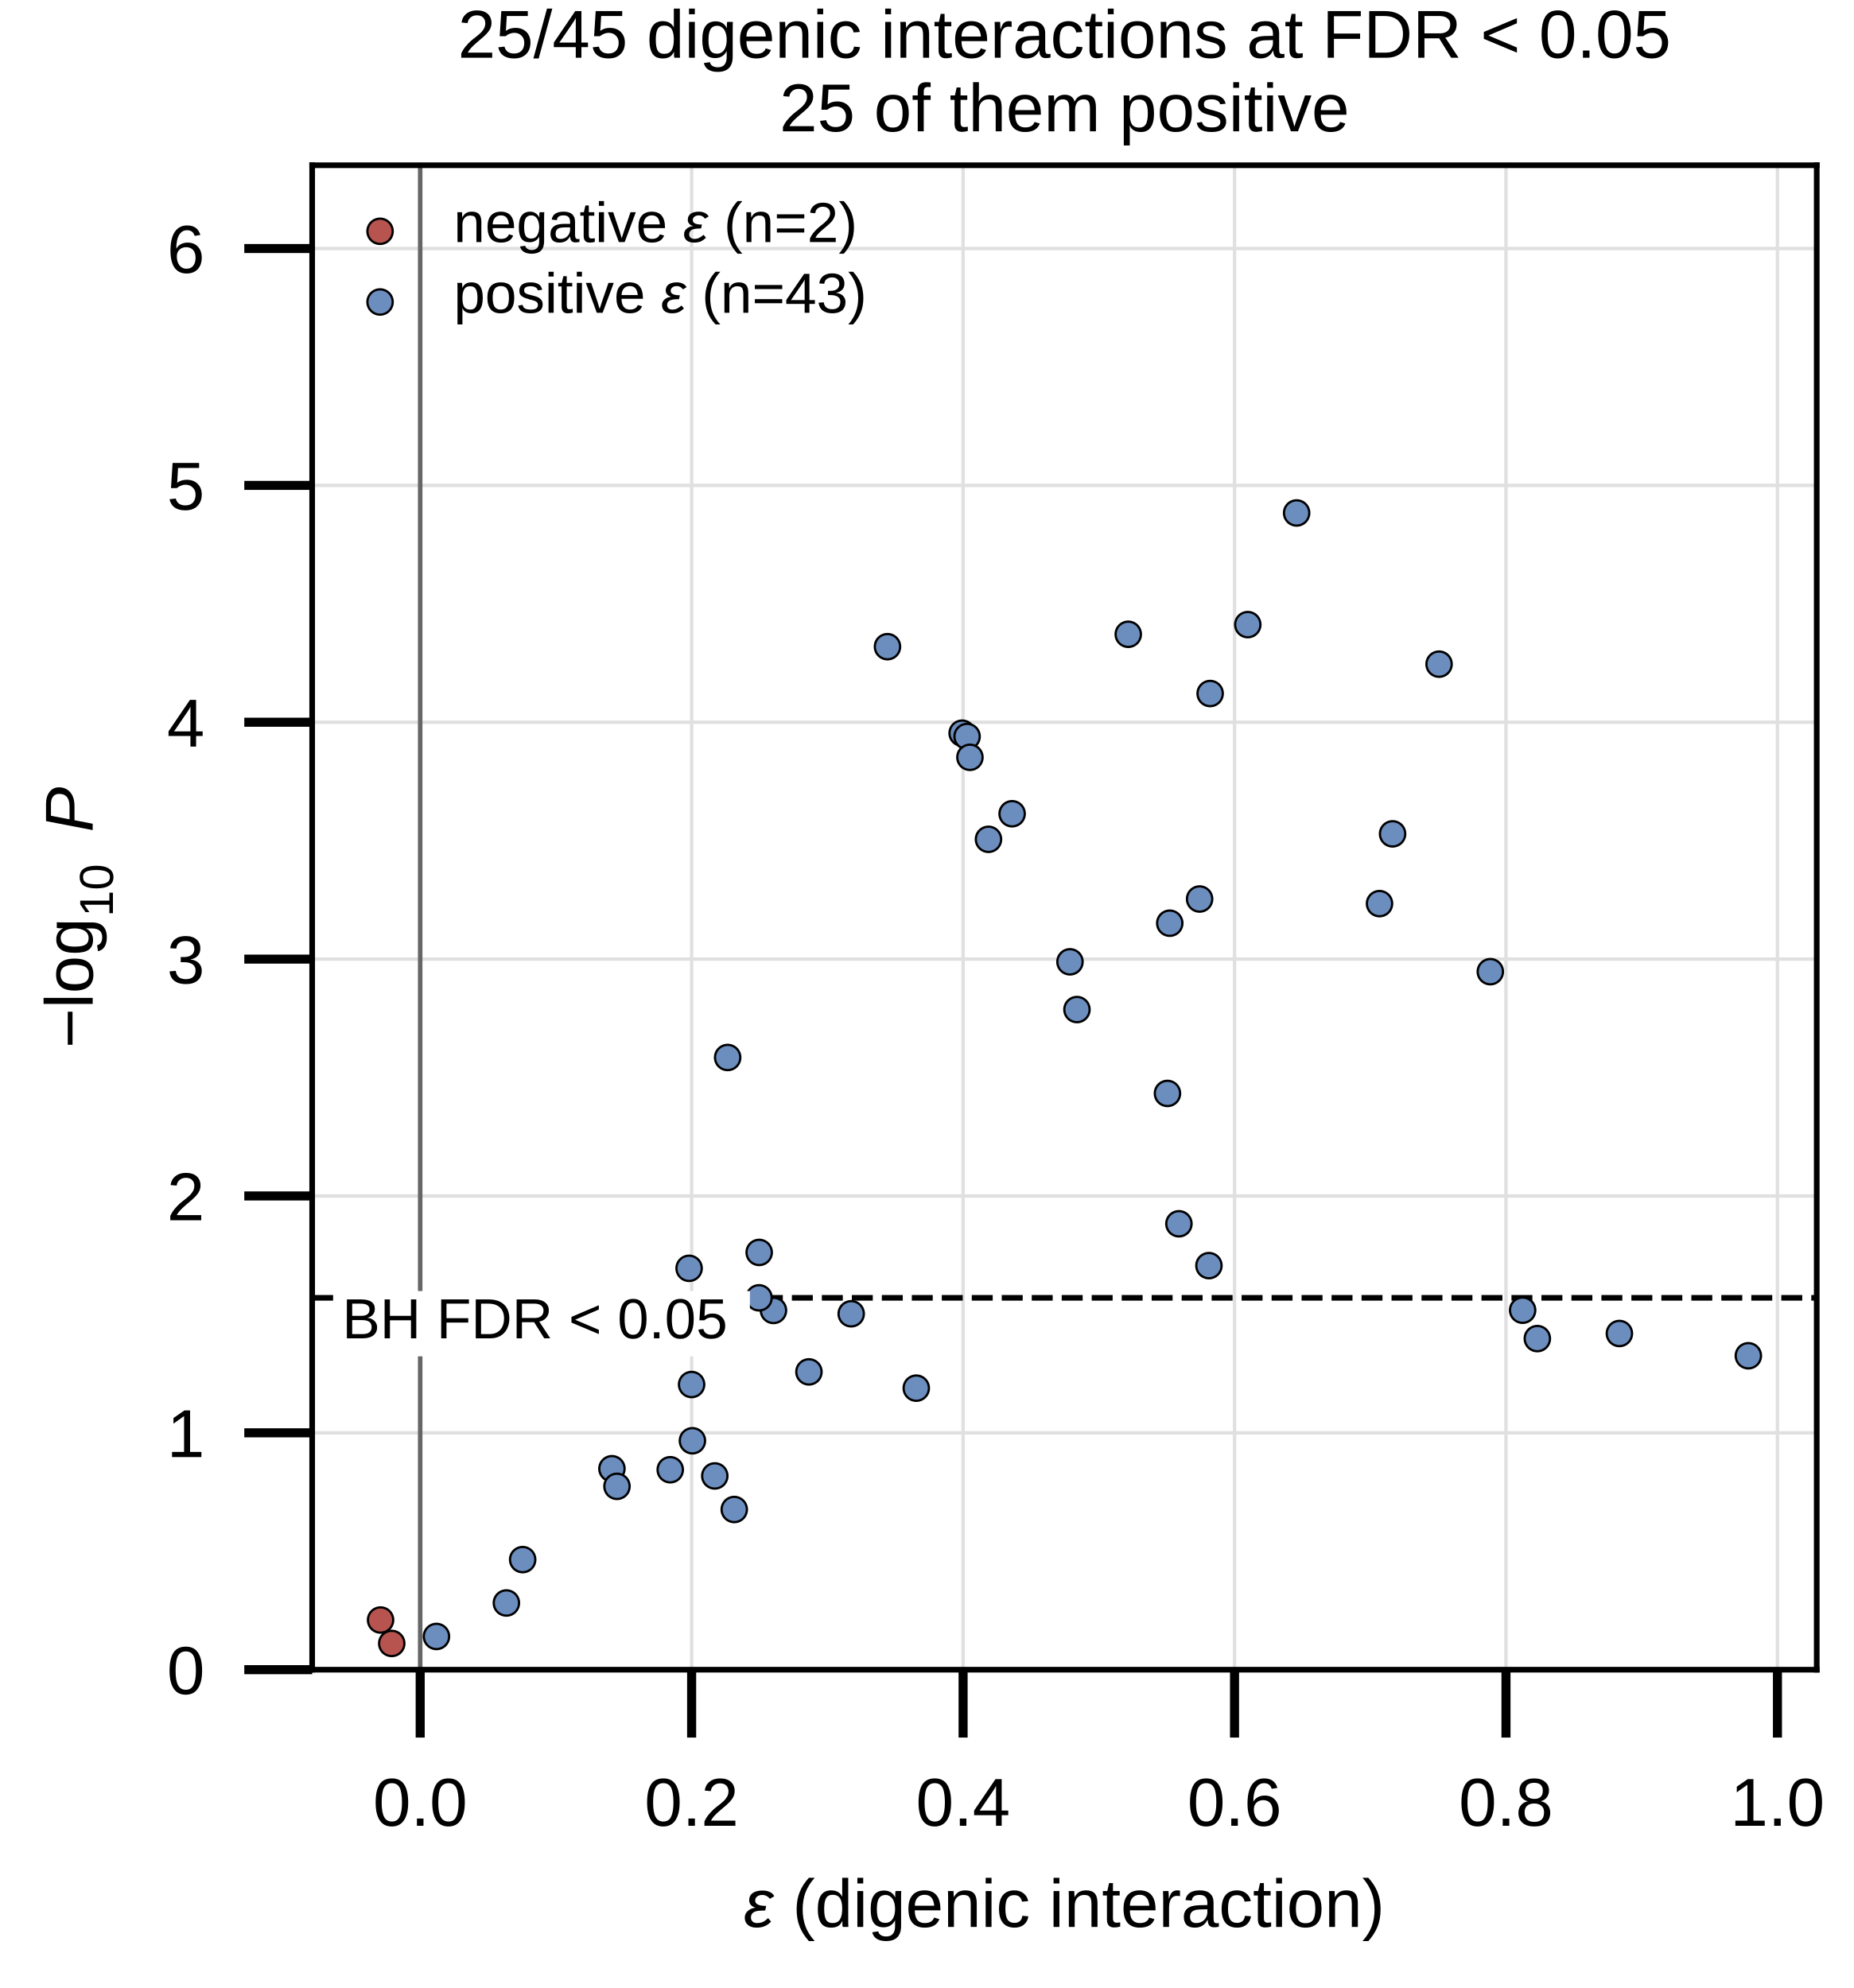
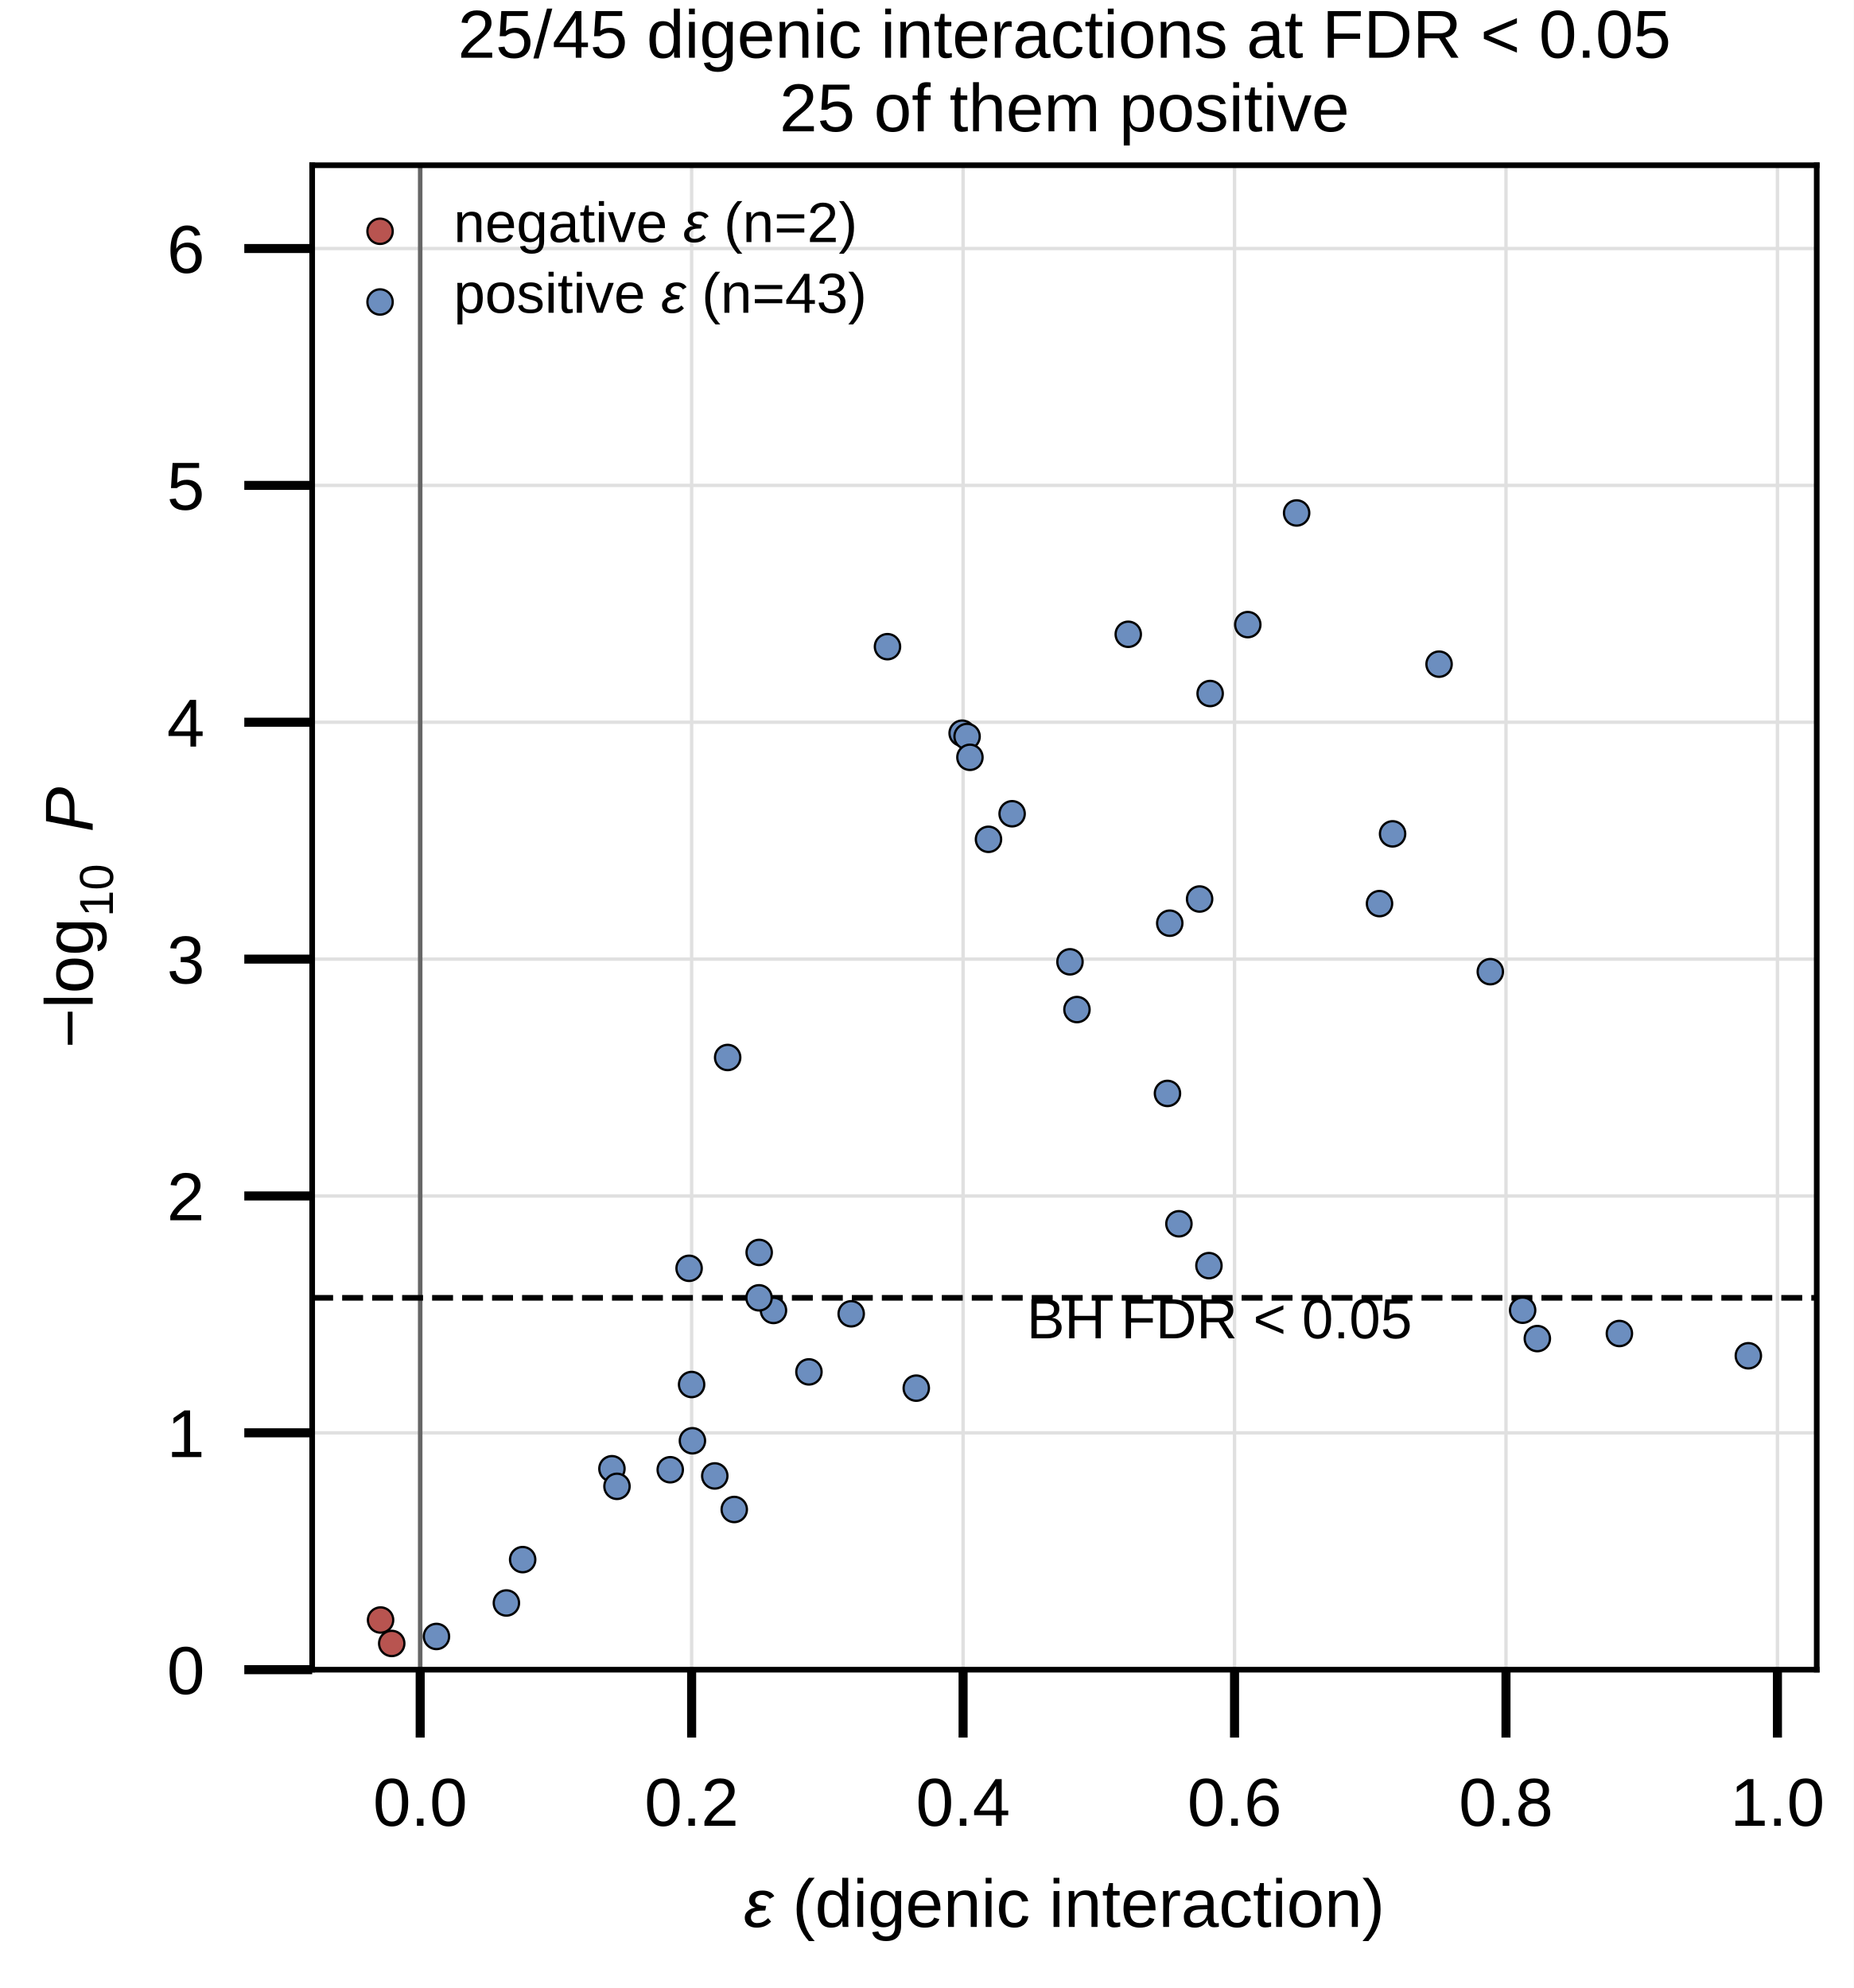
<svg xmlns="http://www.w3.org/2000/svg" xmlns:xlink="http://www.w3.org/1999/xlink" width="227.559" height="244.095" viewBox="0 0 227.559 244.095" version="1.1">
  <g transform="scale(1.388889)">
    <defs>
      <style type="text/css">*{stroke-linejoin: round; stroke-linecap: butt}</style>
    </defs>
    <g id="figure_1">
      <g id="patch_1">
        <path d="M 0 175.748  L 163.843 175.748  L 163.843 0  L 0 0  z " style="fill: #ffffff" />
      </g>
      <g id="axes_1">
        <g id="patch_2">
          <path d="M 27.592 147.608  L 160.574 147.608  L 160.574 14.609  L 27.592 14.609  z " style="fill: #ffffff" />
        </g>
        <g id="matplotlib.axis_1">
          <g id="xtick_1">
            <g id="line2d_1">
              <path d="M 37.139 147.608  L 37.139 14.609  " clip-path="url(#p93d844c62d)" style="fill: none; stroke: #e0e0e0; stroke-width: 0.3; stroke-linecap: square" />
            </g>
            <g id="line2d_2">
              <defs>
                <path id="m6436c53d6d" d="M 0 0  L 0 6  " style="stroke: #000000; stroke-width: 0.8" />
              </defs>
              <g>
                <use xlink:href="#m6436c53d6d" x="37.139" y="147.608" style="stroke: #000000; stroke-width: 0.8" />
              </g>
            </g>
            <g id="text_1">
              <text style="font-size: 6px; font-family: 'Arial', 'Helvetica', 'DejaVu Sans', sans-serif; text-anchor: middle" x="37.139" y="161.403" transform="rotate(-0 37.13871 161.4027)">0.0</text>
            </g>
          </g>
          <g id="xtick_2">
            <g id="line2d_3">
              <path d="M 61.131 147.608  L 61.131 14.609  " clip-path="url(#p93d844c62d)" style="fill: none; stroke: #e0e0e0; stroke-width: 0.3; stroke-linecap: square" />
            </g>
            <g id="line2d_4">
              <g>
                <use xlink:href="#m6436c53d6d" x="61.131" y="147.608" style="stroke: #000000; stroke-width: 0.8" />
              </g>
            </g>
            <g id="text_2">
              <text style="font-size: 6px; font-family: 'Arial', 'Helvetica', 'DejaVu Sans', sans-serif; text-anchor: middle" x="61.131" y="161.403" transform="rotate(-0 61.13111 161.4027)">0.2</text>
            </g>
          </g>
          <g id="xtick_3">
            <g id="line2d_5">
              <path d="M 85.124 147.608  L 85.124 14.609  " clip-path="url(#p93d844c62d)" style="fill: none; stroke: #e0e0e0; stroke-width: 0.3; stroke-linecap: square" />
            </g>
            <g id="line2d_6">
              <g>
                <use xlink:href="#m6436c53d6d" x="85.124" y="147.608" style="stroke: #000000; stroke-width: 0.8" />
              </g>
            </g>
            <g id="text_3">
              <text style="font-size: 6px; font-family: 'Arial', 'Helvetica', 'DejaVu Sans', sans-serif; text-anchor: middle" x="85.124" y="161.403" transform="rotate(-0 85.1235 161.4027)">0.4</text>
            </g>
          </g>
          <g id="xtick_4">
            <g id="line2d_7">
              <path d="M 109.116 147.608  L 109.116 14.609  " clip-path="url(#p93d844c62d)" style="fill: none; stroke: #e0e0e0; stroke-width: 0.3; stroke-linecap: square" />
            </g>
            <g id="line2d_8">
              <g>
                <use xlink:href="#m6436c53d6d" x="109.116" y="147.608" style="stroke: #000000; stroke-width: 0.8" />
              </g>
            </g>
            <g id="text_4">
              <text style="font-size: 6px; font-family: 'Arial', 'Helvetica', 'DejaVu Sans', sans-serif; text-anchor: middle" x="109.116" y="161.403" transform="rotate(-0 109.1159 161.4027)">0.6</text>
            </g>
          </g>
          <g id="xtick_5">
            <g id="line2d_9">
              <path d="M 133.108 147.608  L 133.108 14.609  " clip-path="url(#p93d844c62d)" style="fill: none; stroke: #e0e0e0; stroke-width: 0.3; stroke-linecap: square" />
            </g>
            <g id="line2d_10">
              <g>
                <use xlink:href="#m6436c53d6d" x="133.108" y="147.608" style="stroke: #000000; stroke-width: 0.8" />
              </g>
            </g>
            <g id="text_5">
              <text style="font-size: 6px; font-family: 'Arial', 'Helvetica', 'DejaVu Sans', sans-serif; text-anchor: middle" x="133.108" y="161.403" transform="rotate(-0 133.1083 161.4027)">0.8</text>
            </g>
          </g>
          <g id="xtick_6">
            <g id="line2d_11">
              <path d="M 157.101 147.608  L 157.101 14.609  " clip-path="url(#p93d844c62d)" style="fill: none; stroke: #e0e0e0; stroke-width: 0.3; stroke-linecap: square" />
            </g>
            <g id="line2d_12">
              <g>
                <use xlink:href="#m6436c53d6d" x="157.101" y="147.608" style="stroke: #000000; stroke-width: 0.8" />
              </g>
            </g>
            <g id="text_6">
              <text style="font-size: 6px; font-family: 'Arial', 'Helvetica', 'DejaVu Sans', sans-serif; text-anchor: middle" x="157.101" y="161.403" transform="rotate(-0 157.1007 161.4027)">1.0</text>
            </g>
          </g>
          <g id="text_7">
            <g transform="translate(65.73318 170.9752)">
              <text>
                <tspan x="0" y="-0.625" style="font-style: italic; font-size: 6px; font-family: 'Arial'">ε</tspan>
                <tspan x="2.637" y="-0.625" style="font-size: 6px; font-family: 'Arial'"> </tspan>
                <tspan x="4.304" y="-0.625" style="font-size: 6px; font-family: 'Arial'">(</tspan>
                <tspan x="6.302" y="-0.625" style="font-size: 6px; font-family: 'Arial'">d</tspan>
                <tspan x="9.639" y="-0.625" style="font-size: 6px; font-family: 'Arial'">i</tspan>
                <tspan x="10.972" y="-0.625" style="font-size: 6px; font-family: 'Arial'">g</tspan>
                <tspan x="14.309" y="-0.625" style="font-size: 6px; font-family: 'Arial'">e</tspan>
                <tspan x="17.646" y="-0.625" style="font-size: 6px; font-family: 'Arial'">n</tspan>
                <tspan x="20.982" y="-0.625" style="font-size: 6px; font-family: 'Arial'">i</tspan>
                <tspan x="22.315" y="-0.625" style="font-size: 6px; font-family: 'Arial'">c</tspan>
                <tspan x="25.315" y="-0.625" style="font-size: 6px; font-family: 'Arial'"> </tspan>
                <tspan x="26.982" y="-0.625" style="font-size: 6px; font-family: 'Arial'">i</tspan>
                <tspan x="28.315" y="-0.625" style="font-size: 6px; font-family: 'Arial'">n</tspan>
                <tspan x="31.652" y="-0.625" style="font-size: 6px; font-family: 'Arial'">t</tspan>
                <tspan x="33.319" y="-0.625" style="font-size: 6px; font-family: 'Arial'">e</tspan>
                <tspan x="36.656" y="-0.625" style="font-size: 6px; font-family: 'Arial'">r</tspan>
                <tspan x="38.654" y="-0.625" style="font-size: 6px; font-family: 'Arial'">a</tspan>
                <tspan x="41.991" y="-0.625" style="font-size: 6px; font-family: 'Arial'">c</tspan>
                <tspan x="44.991" y="-0.625" style="font-size: 6px; font-family: 'Arial'">t</tspan>
                <tspan x="46.658" y="-0.625" style="font-size: 6px; font-family: 'Arial'">i</tspan>
                <tspan x="47.991" y="-0.625" style="font-size: 6px; font-family: 'Arial'">o</tspan>
                <tspan x="51.328" y="-0.625" style="font-size: 6px; font-family: 'Arial'">n</tspan>
                <tspan x="54.665" y="-0.625" style="font-size: 6px; font-family: 'Arial'">)</tspan>
              </text>
            </g>
          </g>
        </g>
        <g id="matplotlib.axis_2">
          <g id="ytick_1">
            <g id="line2d_13">
              <path d="M 27.592 147.608  L 160.574 147.608  " clip-path="url(#p93d844c62d)" style="fill: none; stroke: #e0e0e0; stroke-width: 0.3; stroke-linecap: square" />
            </g>
            <g id="line2d_14">
              <defs>
                <path id="m4998f71dd0" d="M 0 0  L -6 0  " style="stroke: #000000; stroke-width: 0.8" />
              </defs>
              <g>
                <use xlink:href="#m4998f71dd0" x="27.592" y="147.608" style="stroke: #000000; stroke-width: 0.8" />
              </g>
            </g>
            <g id="text_8">
              <text style="font-size: 6px; font-family: 'Arial', 'Helvetica', 'DejaVu Sans', sans-serif; text-anchor: end" x="18.092" y="149.755" transform="rotate(-0 18.09212 149.7554)">0</text>
            </g>
          </g>
          <g id="ytick_2">
            <g id="line2d_15">
              <path d="M 27.592 126.669  L 160.574 126.669  " clip-path="url(#p93d844c62d)" style="fill: none; stroke: #e0e0e0; stroke-width: 0.3; stroke-linecap: square" />
            </g>
            <g id="line2d_16">
              <g>
                <use xlink:href="#m4998f71dd0" x="27.592" y="126.669" style="stroke: #000000; stroke-width: 0.8" />
              </g>
            </g>
            <g id="text_9">
              <text style="font-size: 6px; font-family: 'Arial', 'Helvetica', 'DejaVu Sans', sans-serif; text-anchor: end" x="18.092" y="128.816" transform="rotate(-0 18.09212 128.8159)">1</text>
            </g>
          </g>
          <g id="ytick_3">
            <g id="line2d_17">
              <path d="M 27.592 105.729  L 160.574 105.729  " clip-path="url(#p93d844c62d)" style="fill: none; stroke: #e0e0e0; stroke-width: 0.3; stroke-linecap: square" />
            </g>
            <g id="line2d_18">
              <g>
                <use xlink:href="#m4998f71dd0" x="27.592" y="105.729" style="stroke: #000000; stroke-width: 0.8" />
              </g>
            </g>
            <g id="text_10">
              <text style="font-size: 6px; font-family: 'Arial', 'Helvetica', 'DejaVu Sans', sans-serif; text-anchor: end" x="18.092" y="107.877" transform="rotate(-0 18.09212 107.8765)">2</text>
            </g>
          </g>
          <g id="ytick_4">
            <g id="line2d_19">
              <path d="M 27.592 84.79  L 160.574 84.79  " clip-path="url(#p93d844c62d)" style="fill: none; stroke: #e0e0e0; stroke-width: 0.3; stroke-linecap: square" />
            </g>
            <g id="line2d_20">
              <g>
                <use xlink:href="#m4998f71dd0" x="27.592" y="84.79" style="stroke: #000000; stroke-width: 0.8" />
              </g>
            </g>
            <g id="text_11">
              <text style="font-size: 6px; font-family: 'Arial', 'Helvetica', 'DejaVu Sans', sans-serif; text-anchor: end" x="18.092" y="86.937" transform="rotate(-0 18.09212 86.93707)">3</text>
            </g>
          </g>
          <g id="ytick_5">
            <g id="line2d_21">
              <path d="M 27.592 63.85  L 160.574 63.85  " clip-path="url(#p93d844c62d)" style="fill: none; stroke: #e0e0e0; stroke-width: 0.3; stroke-linecap: square" />
            </g>
            <g id="line2d_22">
              <g>
                <use xlink:href="#m4998f71dd0" x="27.592" y="63.85" style="stroke: #000000; stroke-width: 0.8" />
              </g>
            </g>
            <g id="text_12">
              <text style="font-size: 6px; font-family: 'Arial', 'Helvetica', 'DejaVu Sans', sans-serif; text-anchor: end" x="18.092" y="65.998" transform="rotate(-0 18.09212 65.99764)">4</text>
            </g>
          </g>
          <g id="ytick_6">
            <g id="line2d_23">
              <path d="M 27.592 42.911  L 160.574 42.911  " clip-path="url(#p93d844c62d)" style="fill: none; stroke: #e0e0e0; stroke-width: 0.3; stroke-linecap: square" />
            </g>
            <g id="line2d_24">
              <g>
                <use xlink:href="#m4998f71dd0" x="27.592" y="42.911" style="stroke: #000000; stroke-width: 0.8" />
              </g>
            </g>
            <g id="text_13">
              <text style="font-size: 6px; font-family: 'Arial', 'Helvetica', 'DejaVu Sans', sans-serif; text-anchor: end" x="18.092" y="45.058" transform="rotate(-0 18.09212 45.0582)">5</text>
            </g>
          </g>
          <g id="ytick_7">
            <g id="line2d_25">
              <path d="M 27.592 21.971  L 160.574 21.971  " clip-path="url(#p93d844c62d)" style="fill: none; stroke: #e0e0e0; stroke-width: 0.3; stroke-linecap: square" />
            </g>
            <g id="line2d_26">
              <g>
                <use xlink:href="#m4998f71dd0" x="27.592" y="21.971" style="stroke: #000000; stroke-width: 0.8" />
              </g>
            </g>
            <g id="text_14">
              <text style="font-size: 6px; font-family: 'Arial', 'Helvetica', 'DejaVu Sans', sans-serif; text-anchor: end" x="18.092" y="24.119" transform="rotate(-0 18.09212 24.11877)">6</text>
            </g>
          </g>
          <g id="text_15">
            <g transform="translate(8.895563 92.65864) rotate(-90)">
              <text>
                <tspan x="0" y="-0.703" style="font-size: 6px; font-family: 'Arial'">−</tspan>
                <tspan x="3.504" y="-0.703" style="font-size: 6px; font-family: 'Arial'">l</tspan>
                <tspan x="4.837" y="-0.703" style="font-size: 6px; font-family: 'Arial'">o</tspan>
                <tspan x="8.174" y="-0.703" style="font-size: 6px; font-family: 'Arial'">g</tspan>
                <tspan x="17.419" y="-0.703" style="font-size: 6px; font-family: 'Arial'"> </tspan>
                <tspan x="11.615" y="1.089" style="font-size: 4.2px; font-family: 'Arial'">1</tspan>
                <tspan x="13.951" y="1.089" style="font-size: 4.2px; font-family: 'Arial'">0</tspan>
                <tspan x="19.086" y="-0.703" style="font-style: italic; font-size: 6px; font-family: 'Arial'">P</tspan>
              </text>
            </g>
          </g>
        </g>
        <g id="line2d_27">
          <path d="M 37.139 147.608  L 37.139 14.609  " clip-path="url(#p93d844c62d)" style="fill: none; stroke: #666666; stroke-width: 0.4; stroke-linecap: square" />
        </g>
        <g id="line2d_28">
          <path d="M 27.592 114.734  L 160.574 114.734  " clip-path="url(#p93d844c62d)" style="fill: none; stroke-dasharray: 1.85,0.8; stroke-dashoffset: 0; stroke: #000000; stroke-width: 0.5" />
        </g>
        <g id="patch_3">
          <path d="M 27.592 147.608  L 27.592 14.609  " style="fill: none; stroke: #000000; stroke-width: 0.5; stroke-linejoin: miter; stroke-linecap: square" />
        </g>
        <g id="patch_4">
          <path d="M 160.574 147.608  L 160.574 14.609  " style="fill: none; stroke: #000000; stroke-width: 0.5; stroke-linejoin: miter; stroke-linecap: square" />
        </g>
        <g id="patch_5">
          <path d="M 27.592 147.608  L 160.574 147.608  " style="fill: none; stroke: #000000; stroke-width: 0.5; stroke-linejoin: miter; stroke-linecap: square" />
        </g>
        <g id="patch_6">
          <path d="M 27.592 14.609  L 160.574 14.609  " style="fill: none; stroke: #000000; stroke-width: 0.5; stroke-linejoin: miter; stroke-linecap: square" />
        </g>
        <g id="PathCollection_1">
          <defs>
            <path id="m8a9605ecc3" d="M 0 1.118  C 0.297 1.118 0.581 1 0.791 0.791  C 1 0.581 1.118 0.297 1.118 0  C 1.118 -0.297 1 -0.581 0.791 -0.791  C 0.581 -1 0.297 -1.118 0 -1.118  C -0.297 -1.118 -0.581 -1 -0.791 -0.791  C -1 -0.581 -1.118 -0.297 -1.118 0  C -1.118 0.297 -1 0.581 -0.791 0.791  C -0.581 1 -0.297 1.118 0 1.118  z " style="stroke: #000000; stroke-width: 0.2" />
          </defs>
          <g clip-path="url(#p93d844c62d)">
            <use xlink:href="#m8a9605ecc3" x="33.637" y="143.217" style="fill: #b85450; stroke: #000000; stroke-width: 0.2" />
            <use xlink:href="#m8a9605ecc3" x="34.624" y="145.289" style="fill: #b85450; stroke: #000000; stroke-width: 0.2" />
          </g>
        </g>
        <g id="PathCollection_2">
          <defs>
            <path id="m6983bcc60b" d="M 0 1.118  C 0.297 1.118 0.581 1 0.791 0.791  C 1 0.581 1.118 0.297 1.118 0  C 1.118 -0.297 1 -0.581 0.791 -0.791  C 0.581 -1 0.297 -1.118 0 -1.118  C -0.297 -1.118 -0.581 -1 -0.791 -0.791  C -1 -0.581 -1.118 -0.297 -1.118 0  C -1.118 0.297 -1 0.581 -0.791 0.791  C -0.581 1 -0.297 1.118 0 1.118  z " style="stroke: #000000; stroke-width: 0.2" />
          </defs>
          <g clip-path="url(#p93d844c62d)">
            <use xlink:href="#m6983bcc60b" x="46.196" y="137.877" style="fill: #6c8ebf; stroke: #000000; stroke-width: 0.2" />
            <use xlink:href="#m6983bcc60b" x="59.24" y="129.932" style="fill: #6c8ebf; stroke: #000000; stroke-width: 0.2" />
            <use xlink:href="#m6983bcc60b" x="78.441" y="57.169" style="fill: #6c8ebf; stroke: #000000; stroke-width: 0.2" />
            <use xlink:href="#m6983bcc60b" x="38.577" y="144.671" style="fill: #6c8ebf; stroke: #000000; stroke-width: 0.2" />
            <use xlink:href="#m6983bcc60b" x="80.985" y="122.719" style="fill: #6c8ebf; stroke: #000000; stroke-width: 0.2" />
            <use xlink:href="#m6983bcc60b" x="85.039" y="64.817" style="fill: #6c8ebf; stroke: #000000; stroke-width: 0.2" />
            <use xlink:href="#m6983bcc60b" x="85.477" y="65.109" style="fill: #6c8ebf; stroke: #000000; stroke-width: 0.2" />
            <use xlink:href="#m6983bcc60b" x="64.315" y="93.487" style="fill: #6c8ebf; stroke: #000000; stroke-width: 0.2" />
            <use xlink:href="#m6983bcc60b" x="95.188" y="89.25" style="fill: #6c8ebf; stroke: #000000; stroke-width: 0.2" />
            <use xlink:href="#m6983bcc60b" x="63.177" y="130.479" style="fill: #6c8ebf; stroke: #000000; stroke-width: 0.2" />
            <use xlink:href="#m6983bcc60b" x="67.101" y="110.72" style="fill: #6c8ebf; stroke: #000000; stroke-width: 0.2" />
            <use xlink:href="#m6983bcc60b" x="60.907" y="112.125" style="fill: #6c8ebf; stroke: #000000; stroke-width: 0.2" />
            <use xlink:href="#m6983bcc60b" x="68.365" y="115.85" style="fill: #6c8ebf; stroke: #000000; stroke-width: 0.2" />
            <use xlink:href="#m6983bcc60b" x="61.2" y="127.371" style="fill: #6c8ebf; stroke: #000000; stroke-width: 0.2" />
            <use xlink:href="#m6983bcc60b" x="44.758" y="141.711" style="fill: #6c8ebf; stroke: #000000; stroke-width: 0.2" />
            <use xlink:href="#m6983bcc60b" x="61.128" y="122.398" style="fill: #6c8ebf; stroke: #000000; stroke-width: 0.2" />
            <use xlink:href="#m6983bcc60b" x="71.499" y="121.281" style="fill: #6c8ebf; stroke: #000000; stroke-width: 0.2" />
            <use xlink:href="#m6983bcc60b" x="64.898" y="133.446" style="fill: #6c8ebf; stroke: #000000; stroke-width: 0.2" />
            <use xlink:href="#m6983bcc60b" x="54.086" y="129.842" style="fill: #6c8ebf; stroke: #000000; stroke-width: 0.2" />
            <use xlink:href="#m6983bcc60b" x="106.96" y="61.311" style="fill: #6c8ebf; stroke: #000000; stroke-width: 0.2" />
            <use xlink:href="#m6983bcc60b" x="67.088" y="114.734" style="fill: #6c8ebf; stroke: #000000; stroke-width: 0.2" />
            <use xlink:href="#m6983bcc60b" x="121.93" y="79.884" style="fill: #6c8ebf; stroke: #000000; stroke-width: 0.2" />
            <use xlink:href="#m6983bcc60b" x="75.234" y="116.144" style="fill: #6c8ebf; stroke: #000000; stroke-width: 0.2" />
            <use xlink:href="#m6983bcc60b" x="54.533" y="131.399" style="fill: #6c8ebf; stroke: #000000; stroke-width: 0.2" />
            <use xlink:href="#m6983bcc60b" x="94.571" y="85.03" style="fill: #6c8ebf; stroke: #000000; stroke-width: 0.2" />
            <use xlink:href="#m6983bcc60b" x="85.728" y="66.95" style="fill: #6c8ebf; stroke: #000000; stroke-width: 0.2" />
            <use xlink:href="#m6983bcc60b" x="89.457" y="71.939" style="fill: #6c8ebf; stroke: #000000; stroke-width: 0.2" />
            <use xlink:href="#m6983bcc60b" x="110.287" y="55.219" style="fill: #6c8ebf; stroke: #000000; stroke-width: 0.2" />
            <use xlink:href="#m6983bcc60b" x="106.028" y="79.477" style="fill: #6c8ebf; stroke: #000000; stroke-width: 0.2" />
            <use xlink:href="#m6983bcc60b" x="103.39" y="81.615" style="fill: #6c8ebf; stroke: #000000; stroke-width: 0.2" />
            <use xlink:href="#m6983bcc60b" x="87.368" y="74.199" style="fill: #6c8ebf; stroke: #000000; stroke-width: 0.2" />
            <use xlink:href="#m6983bcc60b" x="99.722" y="56.074" style="fill: #6c8ebf; stroke: #000000; stroke-width: 0.2" />
            <use xlink:href="#m6983bcc60b" x="106.853" y="111.887" style="fill: #6c8ebf; stroke: #000000; stroke-width: 0.2" />
            <use xlink:href="#m6983bcc60b" x="103.187" y="96.664" style="fill: #6c8ebf; stroke: #000000; stroke-width: 0.2" />
            <use xlink:href="#m6983bcc60b" x="134.579" y="115.83" style="fill: #6c8ebf; stroke: #000000; stroke-width: 0.2" />
            <use xlink:href="#m6983bcc60b" x="143.132" y="117.888" style="fill: #6c8ebf; stroke: #000000; stroke-width: 0.2" />
            <use xlink:href="#m6983bcc60b" x="114.604" y="45.348" style="fill: #6c8ebf; stroke: #000000; stroke-width: 0.2" />
            <use xlink:href="#m6983bcc60b" x="123.085" y="73.717" style="fill: #6c8ebf; stroke: #000000; stroke-width: 0.2" />
            <use xlink:href="#m6983bcc60b" x="104.2" y="108.188" style="fill: #6c8ebf; stroke: #000000; stroke-width: 0.2" />
            <use xlink:href="#m6983bcc60b" x="127.194" y="58.714" style="fill: #6c8ebf; stroke: #000000; stroke-width: 0.2" />
            <use xlink:href="#m6983bcc60b" x="135.879" y="118.338" style="fill: #6c8ebf; stroke: #000000; stroke-width: 0.2" />
            <use xlink:href="#m6983bcc60b" x="131.723" y="85.901" style="fill: #6c8ebf; stroke: #000000; stroke-width: 0.2" />
            <use xlink:href="#m6983bcc60b" x="154.53" y="119.856" style="fill: #6c8ebf; stroke: #000000; stroke-width: 0.2" />
          </g>
        </g>
        <g id="text_16">
          <text style="font-size: 6px; font-family: 'Arial', 'Helvetica', 'DejaVu Sans', sans-serif" transform="translate(40.47177 5.105063)">25/45 digenic interactions at FDR &lt; 0.05</text>
          <text style="font-size: 6px; font-family: 'Arial', 'Helvetica', 'DejaVu Sans', sans-serif" transform="translate(68.90427 11.60925)">25 of them positive</text>
        </g>
        <g id="text_17">
-           <g id="patch_7">
-             <path d="M 29.652 119.907  L 66.281 119.907  L 66.281 114.134  L 29.652 114.134  z " style="fill: #ffffff" />
-           </g>
-           <text style="font-size: 5px; font-family: 'Arial', 'Helvetica', 'DejaVu Sans', sans-serif; text-anchor: start" x="30.252" y="118.313" transform="rotate(-0 30.25177 118.3128)"> BH FDR &lt; 0.05</text>
+           <text style="font-size: 5px; font-family: 'Arial', 'Helvetica', 'DejaVu Sans', sans-serif; text-anchor: middle" x="107.782" y="118.313" transform="rotate(-0 107.7819 118.3128)">BH FDR &lt; 0.05</text>
        </g>
        <g id="legend_1">
          <g id="PathCollection_3">
            <g>
              <use xlink:href="#m8a9605ecc3" x="33.592" y="20.447" style="fill: #b85450; stroke: #000000; stroke-width: 0.2" />
            </g>
          </g>
          <g id="text_18">
            <g transform="translate(40.09213 21.75925)">
              <text>
                <tspan x="0" y="-0.359" style="font-size: 5px; font-family: 'Arial'">n</tspan>
                <tspan x="2.781" y="-0.359" style="font-size: 5px; font-family: 'Arial'">e</tspan>
                <tspan x="5.562" y="-0.359" style="font-size: 5px; font-family: 'Arial'">g</tspan>
                <tspan x="8.342" y="-0.359" style="font-size: 5px; font-family: 'Arial'">a</tspan>
                <tspan x="11.123" y="-0.359" style="font-size: 5px; font-family: 'Arial'">t</tspan>
                <tspan x="12.512" y="-0.359" style="font-size: 5px; font-family: 'Arial'">i</tspan>
                <tspan x="13.623" y="-0.359" style="font-size: 5px; font-family: 'Arial'">v</tspan>
                <tspan x="16.123" y="-0.359" style="font-size: 5px; font-family: 'Arial'">e</tspan>
                <tspan x="18.904" y="-0.359" style="font-size: 5px; font-family: 'Arial'"> </tspan>
                <tspan x="22.49" y="-0.359" style="font-size: 5px; font-family: 'Arial'"> </tspan>
                <tspan x="23.879" y="-0.359" style="font-size: 5px; font-family: 'Arial'">(</tspan>
                <tspan x="25.544" y="-0.359" style="font-size: 5px; font-family: 'Arial'">n</tspan>
                <tspan x="28.325" y="-0.359" style="font-size: 5px; font-family: 'Arial'">=</tspan>
                <tspan x="31.245" y="-0.359" style="font-size: 5px; font-family: 'Arial'">2</tspan>
                <tspan x="34.026" y="-0.359" style="font-size: 5px; font-family: 'Arial'">)</tspan>
                <tspan x="20.293" y="-0.359" style="font-style: italic; font-size: 5px; font-family: 'Arial'">ε</tspan>
              </text>
            </g>
          </g>
          <g id="PathCollection_4">
            <g>
              <use xlink:href="#m6983bcc60b" x="33.592" y="26.697" style="fill: #6c8ebf; stroke: #000000; stroke-width: 0.2" />
            </g>
          </g>
          <g id="text_19">
            <g transform="translate(40.09213 28.00925)">
              <text>
                <tspan x="0" y="-0.359" style="font-size: 5px; font-family: 'Arial'">p</tspan>
                <tspan x="2.781" y="-0.359" style="font-size: 5px; font-family: 'Arial'">o</tspan>
                <tspan x="5.562" y="-0.359" style="font-size: 5px; font-family: 'Arial'">s</tspan>
                <tspan x="8.062" y="-0.359" style="font-size: 5px; font-family: 'Arial'">i</tspan>
                <tspan x="9.172" y="-0.359" style="font-size: 5px; font-family: 'Arial'">t</tspan>
                <tspan x="10.562" y="-0.359" style="font-size: 5px; font-family: 'Arial'">i</tspan>
                <tspan x="11.672" y="-0.359" style="font-size: 5px; font-family: 'Arial'">v</tspan>
                <tspan x="14.172" y="-0.359" style="font-size: 5px; font-family: 'Arial'">e</tspan>
                <tspan x="16.953" y="-0.359" style="font-size: 5px; font-family: 'Arial'"> </tspan>
                <tspan x="20.54" y="-0.359" style="font-size: 5px; font-family: 'Arial'"> </tspan>
                <tspan x="21.929" y="-0.359" style="font-size: 5px; font-family: 'Arial'">(</tspan>
                <tspan x="23.594" y="-0.359" style="font-size: 5px; font-family: 'Arial'">n</tspan>
                <tspan x="26.375" y="-0.359" style="font-size: 5px; font-family: 'Arial'">=</tspan>
                <tspan x="29.294" y="-0.359" style="font-size: 5px; font-family: 'Arial'">4</tspan>
                <tspan x="32.075" y="-0.359" style="font-size: 5px; font-family: 'Arial'">3</tspan>
                <tspan x="34.856" y="-0.359" style="font-size: 5px; font-family: 'Arial'">)</tspan>
                <tspan x="18.342" y="-0.359" style="font-style: italic; font-size: 5px; font-family: 'Arial'">ε</tspan>
              </text>
            </g>
          </g>
        </g>
      </g>
    </g>
    <defs>
      <clipPath id="p93d844c62d">
        <rect x="27.592" y="14.609" width="132.982" height="132.999" />
      </clipPath>
    </defs>
  </g>
</svg>
